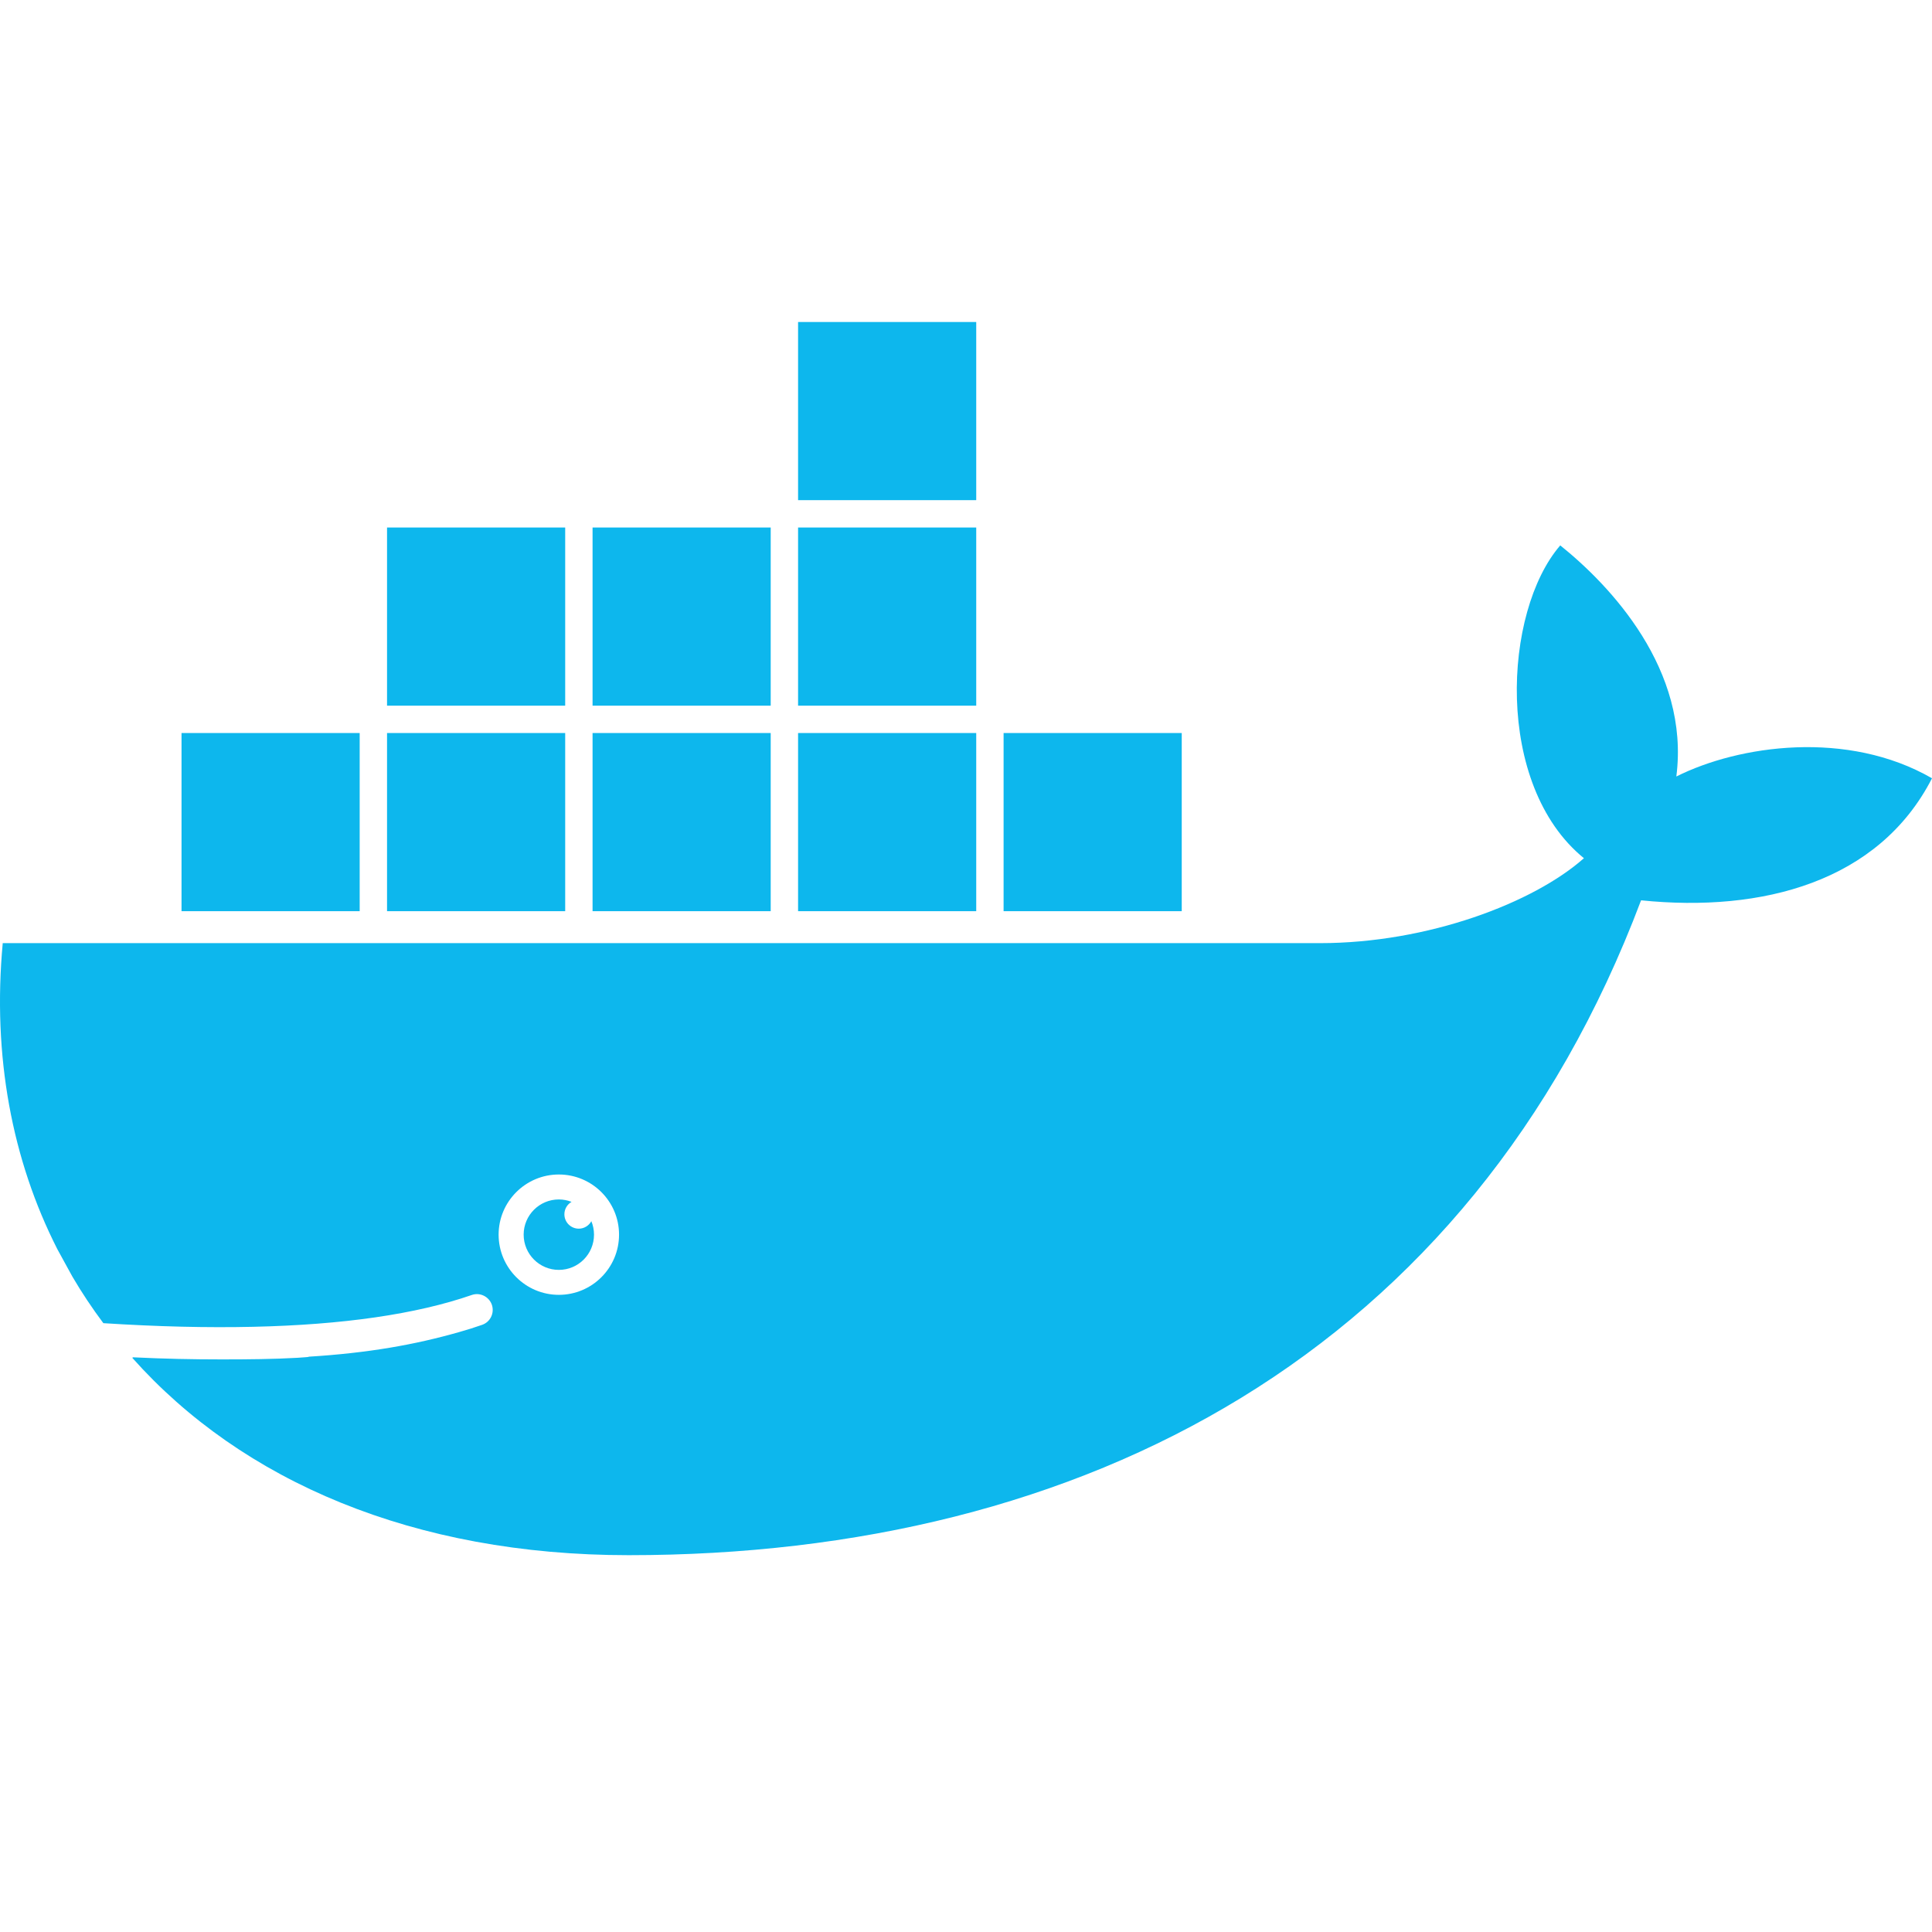
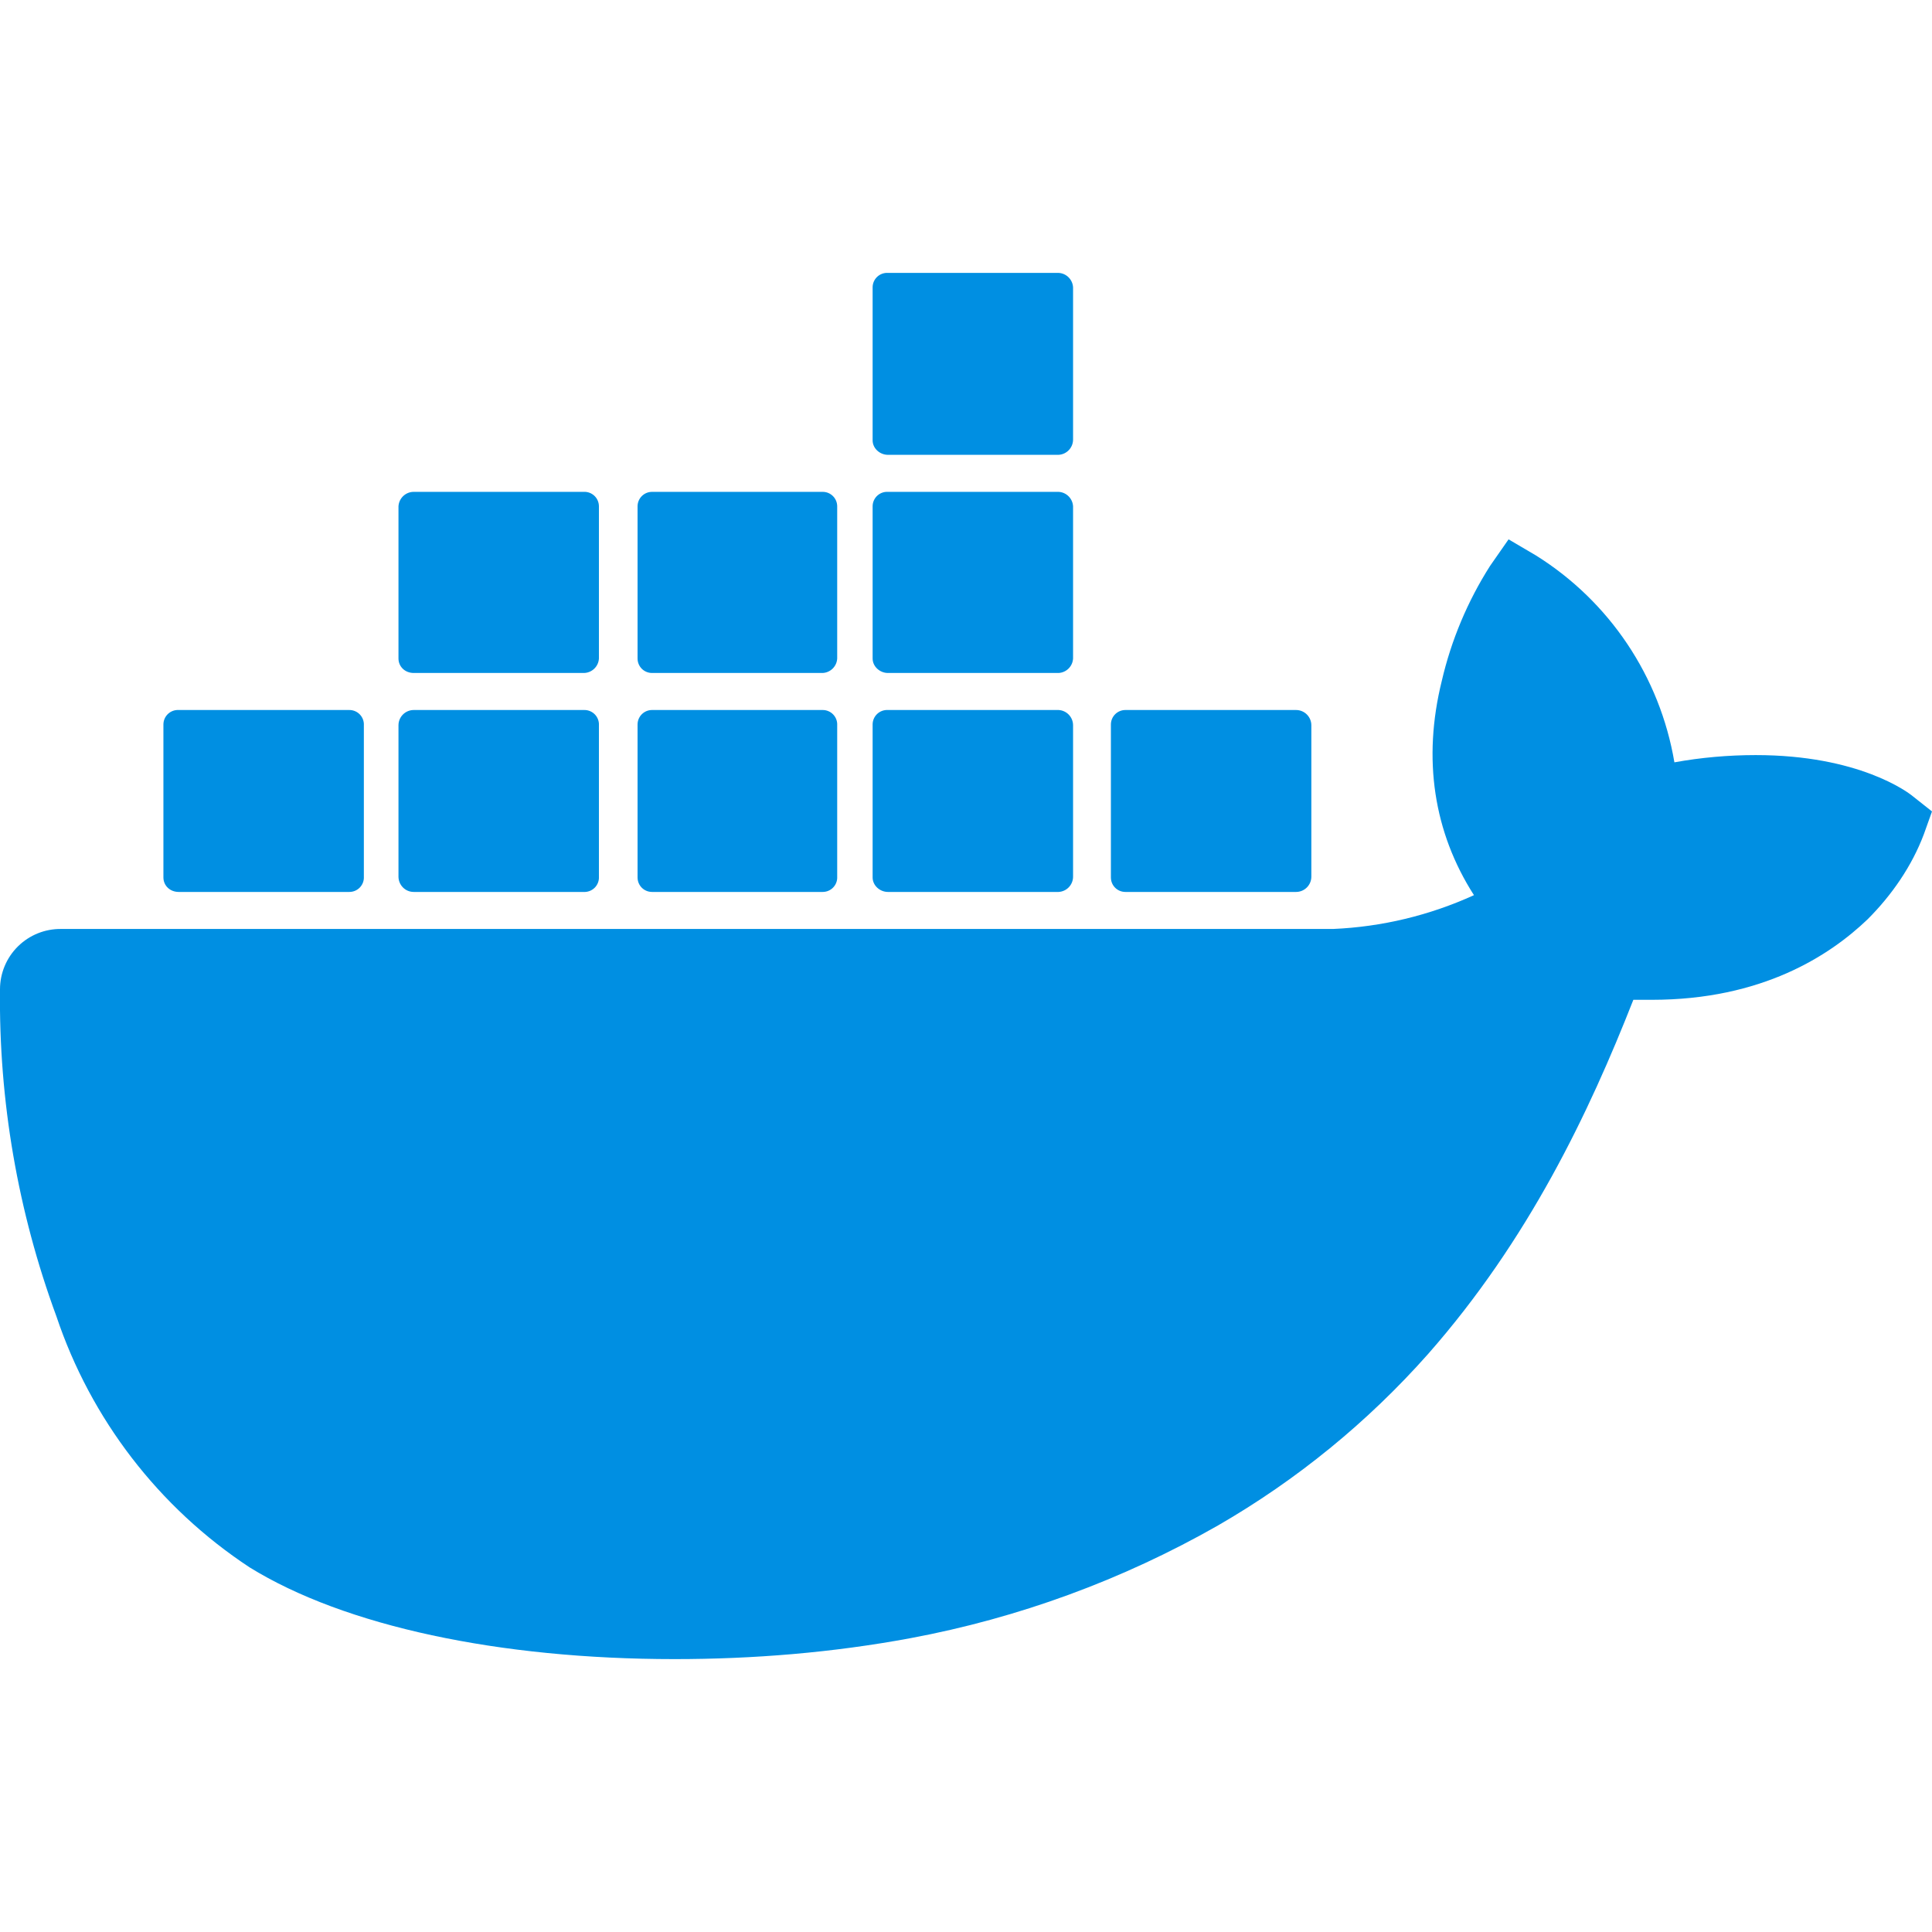
- <svg xmlns="http://www.w3.org/2000/svg" width="24px" height="24px" viewBox="0 0 24 24">
-   <path fill="#0DB7ED" fill-rule="evenodd" d="M6.942,14.9 C6.998,14.9 7.051,14.911 7.1,14.93 C7.047,14.961 7.011,15.018 7.011,15.084 C7.011,15.183 7.091,15.263 7.19,15.263 C7.257,15.263 7.316,15.225 7.346,15.17 C7.367,15.221 7.379,15.278 7.379,15.337 C7.379,15.579 7.184,15.775 6.942,15.775 C6.701,15.775 6.505,15.579 6.505,15.337 C6.505,15.096 6.701,14.9 6.942,14.9 L6.942,14.9 Z M6.942,16.085 C6.53,16.085 6.194,15.75 6.194,15.337 C6.194,14.925 6.53,14.59 6.942,14.59 C7.355,14.59 7.69,14.925 7.69,15.337 C7.69,15.75 7.355,16.085 6.942,16.085 L6.942,16.085 Z M20.386,11.184 C18.262,16.812 13.465,19.319 7.81,19.319 C5.138,19.319 3.007,18.4 1.643,16.867 L1.653,16.861 C2.046,16.88 2.398,16.887 2.754,16.887 C3.081,16.887 3.4,16.884 3.695,16.867 C3.721,16.866 3.753,16.862 3.779,16.861 C3.779,16.861 3.87,16.855 3.825,16.854 C4.577,16.808 5.159,16.703 5.702,16.548 C5.702,16.548 5.702,16.548 5.702,16.548 C5.801,16.52 5.897,16.49 5.988,16.458 C6.091,16.423 6.145,16.311 6.11,16.208 C6.074,16.106 5.962,16.051 5.86,16.087 C5.17,16.326 4.26,16.457 3.145,16.482 L3.145,16.482 C2.577,16.495 1.957,16.48 1.285,16.437 L1.284,16.437 C1.145,16.251 1.016,16.058 0.899,15.858 L0.712,15.517 C0.15,14.411 -0.096,13.119 0.034,11.716 L16.397,11.716 C17.741,11.716 19.053,11.214 19.676,10.661 C18.56,9.753 18.671,7.597 19.382,6.775 C20,7.271 20.995,8.316 20.824,9.646 C21.601,9.256 22.951,9.063 24,9.668 C23.341,10.954 21.893,11.338 20.386,11.184 L20.386,11.184 Z M2.255,11.319 L4.468,11.319 L4.468,9.106 L2.255,9.106 L2.255,11.319 Z M4.808,11.319 L7.021,11.319 L7.021,9.106 L4.808,9.106 L4.808,11.319 Z M4.808,8.766 L7.021,8.766 L7.021,6.553 L4.808,6.553 L4.808,8.766 Z M7.361,11.319 L9.574,11.319 L9.574,9.106 L7.361,9.106 L7.361,11.319 Z M7.361,8.766 L9.574,8.766 L9.574,6.553 L7.361,6.553 L7.361,8.766 Z M9.914,11.319 L12.127,11.319 L12.127,9.106 L9.914,9.106 L9.914,11.319 Z M9.914,8.766 L12.127,8.766 L12.127,6.553 L9.914,6.553 L9.914,8.766 Z M9.914,6.213 L12.127,6.213 L12.127,4 L9.914,4 L9.914,6.213 Z M12.467,11.319 L14.68,11.319 L14.68,9.106 L12.467,9.106 L12.467,11.319 Z" />
+ <svg xmlns="http://www.w3.org/2000/svg" viewBox="0 0 24 24" fill="#008fe2">
+   <path d="M13.98 11.08h2.12a.19.19 0 0 0 .19-.19V9.01a.19.19 0 0 0-.19-.19h-2.12a.18.18 0 0 0-.18.18v1.9c0 .1.08.18.18.18m-2.95-5.43h2.12a.19.19 0 0 0 .18-.19V3.57a.19.19 0 0 0-.18-.18h-2.12a.18.18 0 0 0-.19.18v1.9c0 .1.09.18.19.18m0 2.71h2.12a.19.19 0 0 0 .18-.18V6.29a.19.19 0 0 0-.18-.18h-2.12a.18.18 0 0 0-.19.18v1.89c0 .1.09.18.19.18m-2.93 0h2.12a.19.19 0 0 0 .18-.18V6.29a.18.18 0 0 0-.18-.18H8.1a.18.18 0 0 0-.18.18v1.89c0 .1.08.18.18.18m-2.96 0h2.11a.19.19 0 0 0 .19-.18V6.29a.18.18 0 0 0-.19-.18H5.14a.19.19 0 0 0-.19.18v1.89c0 .1.08.18.19.18m5.89 2.72h2.12a.19.19 0 0 0 .18-.19V9.01a.19.19 0 0 0-.18-.19h-2.12a.18.18 0 0 0-.19.18v1.9c0 .1.09.18.19.18m-2.93 0h2.12a.18.18 0 0 0 .18-.19V9.01a.18.18 0 0 0-.18-.19H8.1a.18.18 0 0 0-.18.18v1.9c0 .1.08.18.18.18m-2.96 0h2.11a.18.18 0 0 0 .19-.19V9.01a.18.18 0 0 0-.18-.19H5.14a.19.19 0 0 0-.19.19v1.88c0 .1.08.19.19.19m-2.92 0h2.12a.18.18 0 0 0 .18-.19V9.01a.18.18 0 0 0-.18-.19H2.22a.18.18 0 0 0-.19.18v1.9c0 .1.08.18.19.18m21.54-1.19c-.06-.05-.67-.51-1.95-.51-.34 0-.68.03-1.01.09a3.77 3.77 0 0 0-1.72-2.57l-.34-.2-.23.33a4.6 4.6 0 0 0-.6 1.43c-.24.97-.1 1.88.4 2.66a4.7 4.7 0 0 1-1.75.42H.76a.75.75 0 0 0-.76.75 11.38 11.38 0 0 0 .7 4.06 6.03 6.03 0 0 0 2.4 3.12c1.18.73 3.1 1.14 5.28 1.14.98 0 1.96-.08 2.93-.26a12.25 12.25 0 0 0 3.82-1.4 10.5 10.5 0 0 0 2.61-2.13c1.25-1.42 2-3 2.55-4.4h.23c1.37 0 2.21-.55 2.68-1 .3-.3.55-.66.7-1.06l.1-.28Z" />
</svg>
